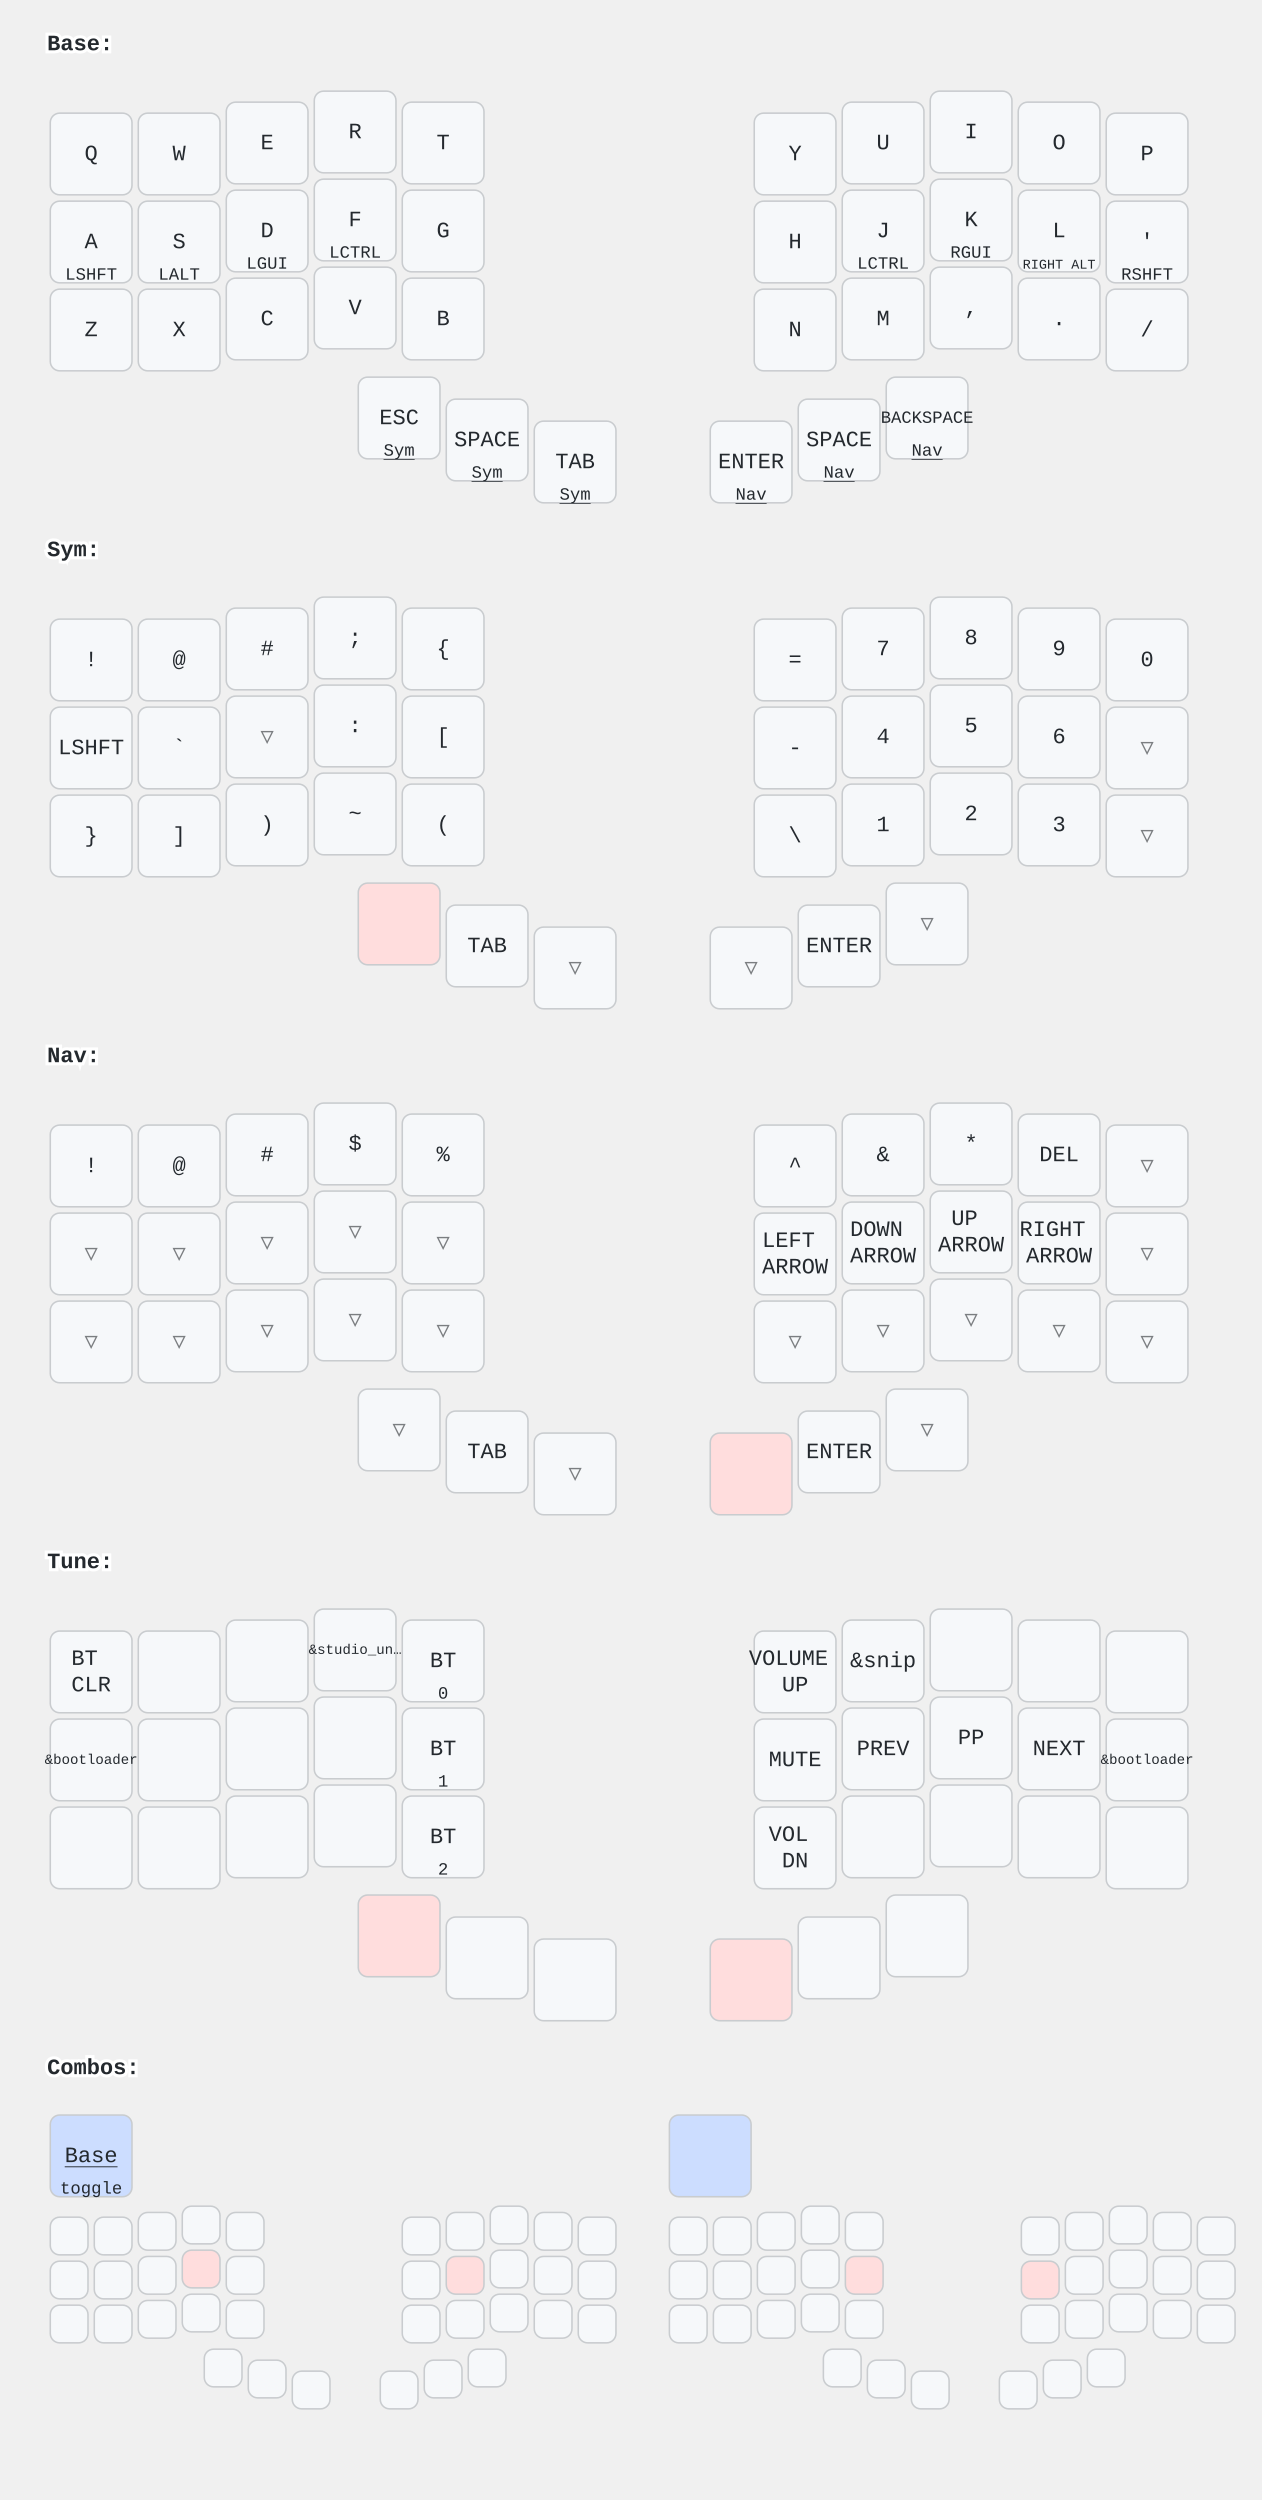
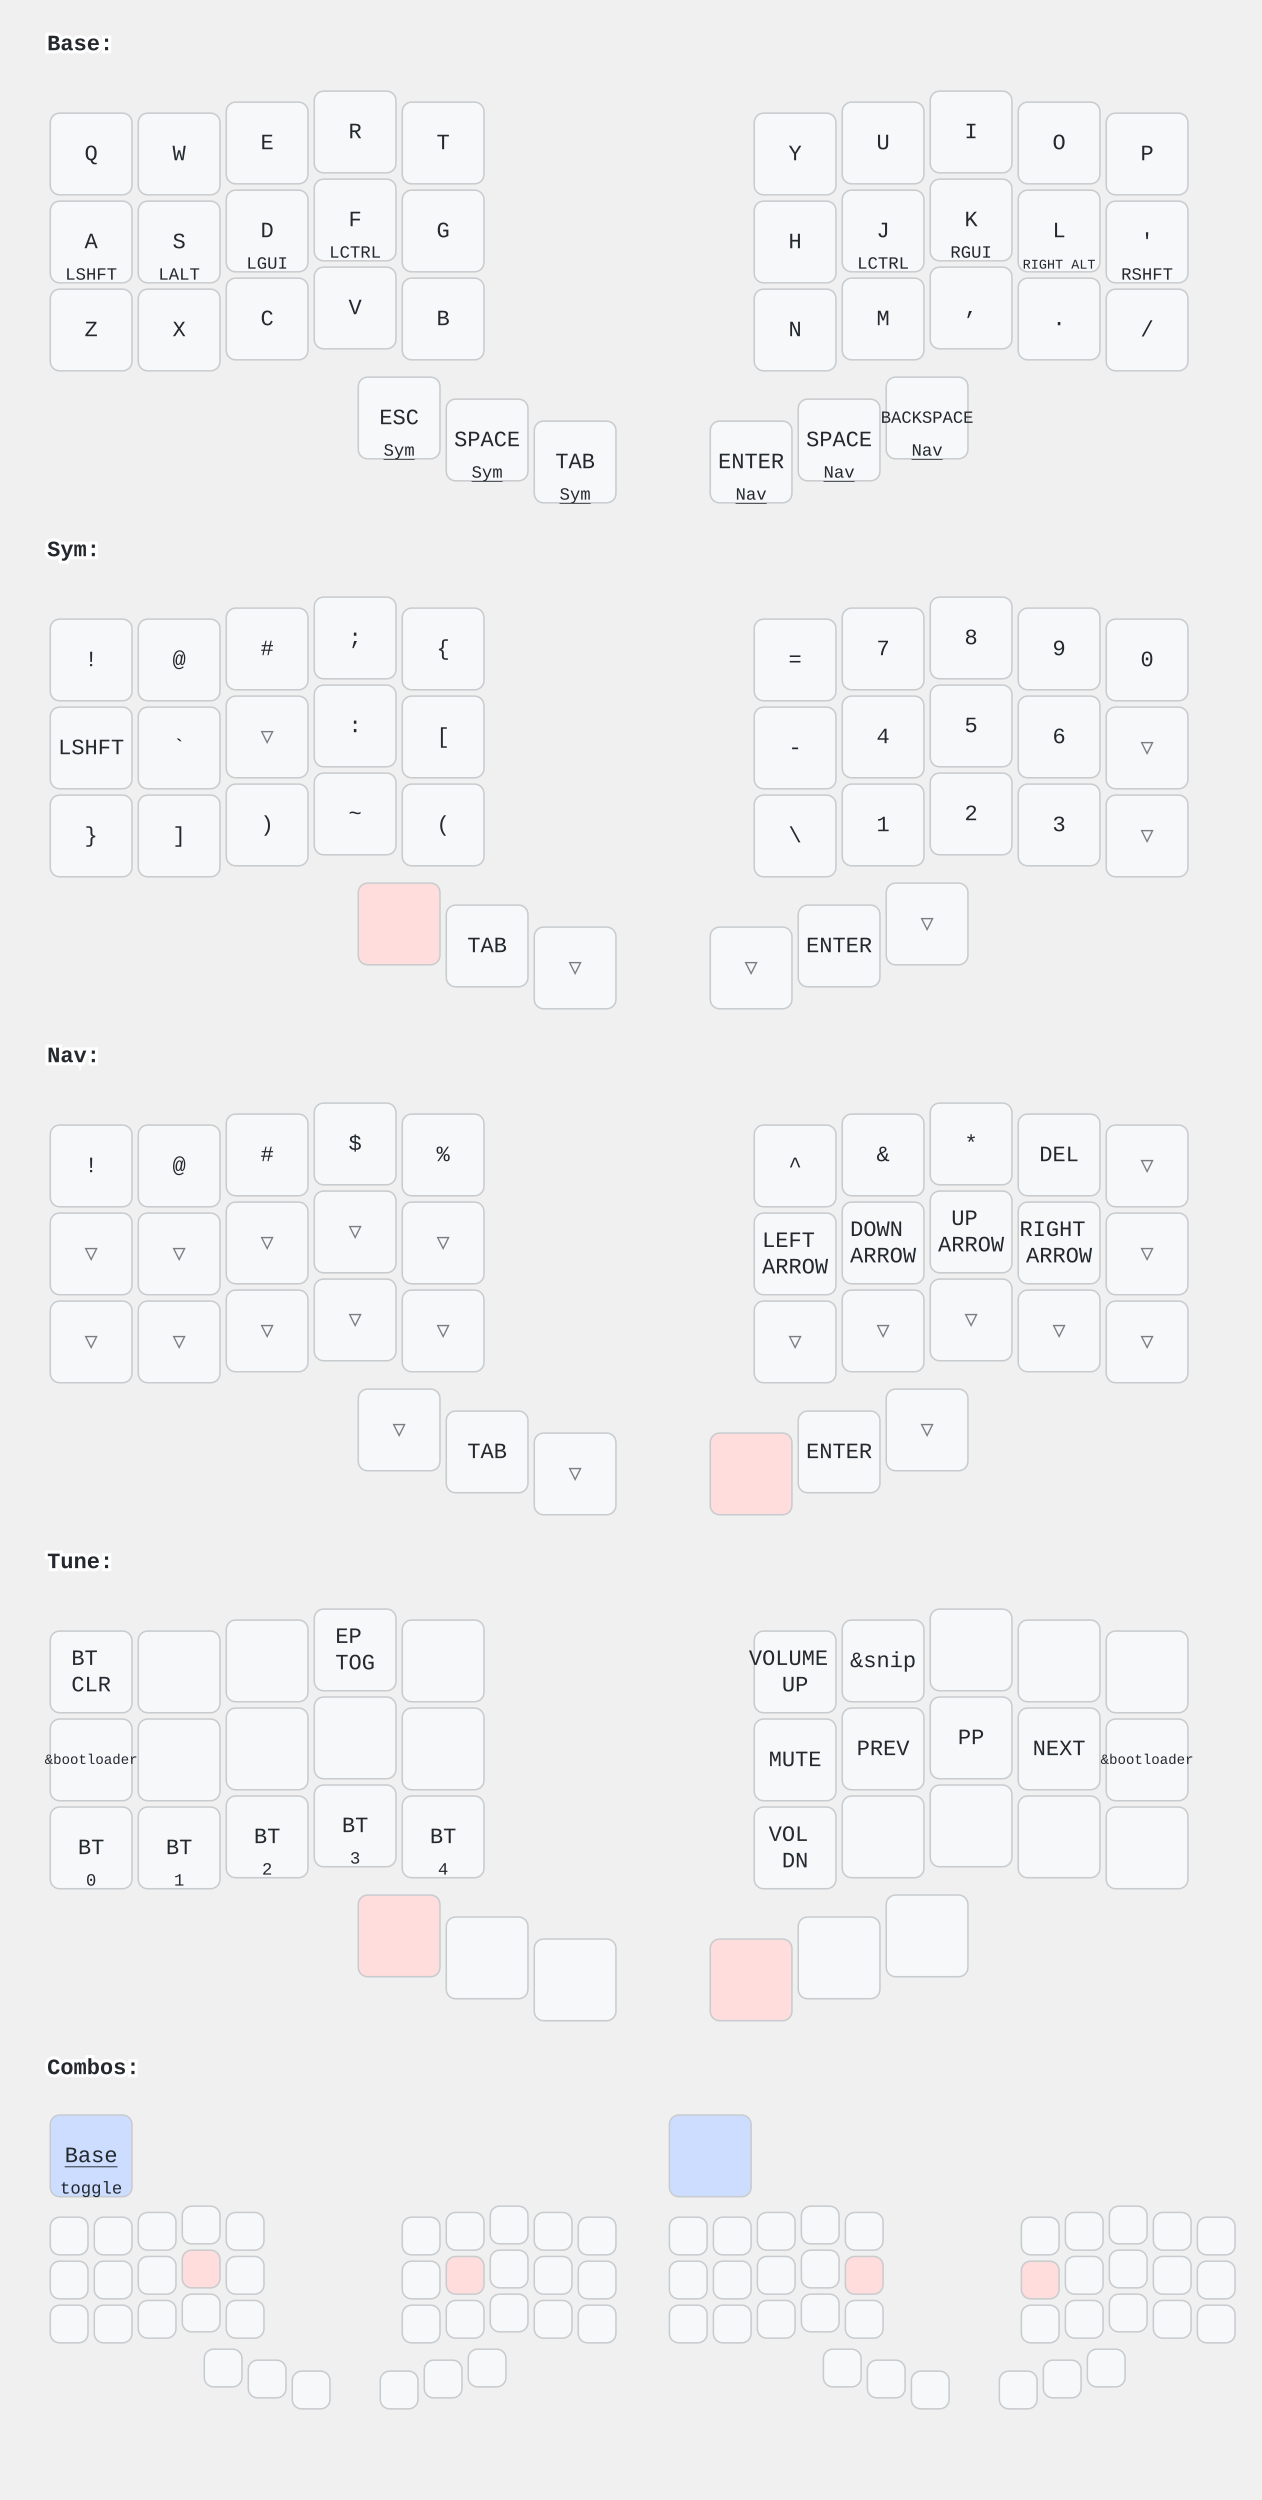
<svg xmlns="http://www.w3.org/2000/svg" width="803" height="1591" viewBox="0 0 803 1591" class="keymap">
  <style>/* inherit to force styles through use tags */
svg path {
    fill: inherit;
}

/* font and background color specifications */
svg.keymap {
    font-family: SFMono-Regular,Consolas,Liberation Mono,Menlo,monospace;
    font-size: 14px;
    font-kerning: normal;
    text-rendering: optimizeLegibility;
    fill: #24292e;
}

/* default key styling */
rect.key {
    fill: #f6f8fa;
}

rect.key, rect.combo {
    stroke: #c9cccf;
    stroke-width: 1;
}

/* default key side styling, only used is draw_key_sides is set */
rect.side {
    filter: brightness(90%);
}

/* color accent for combo boxes */
rect.combo, rect.combo-separate {
    fill: #cdf;
}

/* color accent for held keys */
rect.held, rect.combo.held {
    fill: #fdd;
}

/* color accent for ghost (optional) keys */
rect.ghost, rect.combo.ghost {
    stroke-dasharray: 4, 4;
    stroke-width: 2;
}

text {
    text-anchor: middle;
    dominant-baseline: middle;
}

/* styling for layer labels */
text.label {
    font-weight: bold;
    text-anchor: start;
    stroke: white;
    stroke-width: 4;
    paint-order: stroke;
}

/* styling for optional footer */
text.footer {
    text-anchor: end;
    dominant-baseline: auto;
    stroke: white;
    stroke-width: 4;
    paint-order: stroke;
}

/* styling for combo tap, and key non-tap label text */
text.combo, text.hold, text.shifted, text.left, text.right {
    font-size: 11px;
}

text.hold {
    text-anchor: middle;
    dominant-baseline: auto;
}

text.shifted {
    text-anchor: middle;
    dominant-baseline: hanging;
}

text.left {
    text-anchor: start;
}

text.right {
    text-anchor: end;
}

text.layer-activator {
    text-decoration: underline;
}

/* styling for hold/shifted label text in combo box */
text.combo.hold, text.combo.shifted, text.combo.left, text.combo.right {
    font-size: 8px;
}

/* lighter symbol for transparent keys */
text.trans {
    fill: #7b7e81;
}

/* styling for combo dendrons */
path.combo {
    stroke-width: 1;
    stroke: gray;
    fill: none;
}

/* Start Tabler Icons Cleanup */
/* cannot use height/width with glyphs */
.icon-tabler &gt; path {
    fill: inherit;
    stroke: inherit;
    stroke-width: 2;
}
/* hide tabler's default box */
.icon-tabler &gt; path[stroke="none"][fill="none"] {
    visibility: hidden;
}
/* End Tabler Icons Cleanup */

@media (prefers-color-scheme: dark) {
svg.keymap { fill: #d1d6db; }
rect.key { fill: #3f4750; }
rect.key, rect.combo { stroke: #60666c; }
rect.combo, rect.combo-separate { fill: #1f3d7a; }
rect.held, rect.combo.held { fill: #854747; }
text.label, text.footer { stroke: black; }
text.trans { fill: #7e8184; }
path.combo { stroke: #7f7f7f; }

}</style>
  <g transform="translate(30, 0)" class="layer-Base">
    <text x="0" y="28" class="label" id="Base">Base:</text>
    <g transform="translate(0, 56)">
      <g transform="translate(28, 42)" class="key keypos-0">
        <rect rx="6" ry="6" x="-26" y="-26" width="52" height="52" class="key" />
        <text x="0" y="0" class="key tap">Q</text>
      </g>
      <g transform="translate(84, 42)" class="key keypos-1">
        <rect rx="6" ry="6" x="-26" y="-26" width="52" height="52" class="key" />
        <text x="0" y="0" class="key tap">W</text>
      </g>
      <g transform="translate(140, 35)" class="key keypos-2">
        <rect rx="6" ry="6" x="-26" y="-26" width="52" height="52" class="key" />
        <text x="0" y="0" class="key tap">E</text>
      </g>
      <g transform="translate(196, 28)" class="key keypos-3">
        <rect rx="6" ry="6" x="-26" y="-26" width="52" height="52" class="key" />
        <text x="0" y="0" class="key tap">R</text>
      </g>
      <g transform="translate(252, 35)" class="key keypos-4">
        <rect rx="6" ry="6" x="-26" y="-26" width="52" height="52" class="key" />
        <text x="0" y="0" class="key tap">T</text>
      </g>
      <g transform="translate(476, 42)" class="key keypos-5">
        <rect rx="6" ry="6" x="-26" y="-26" width="52" height="52" class="key" />
        <text x="0" y="0" class="key tap">Y</text>
      </g>
      <g transform="translate(532, 35)" class="key keypos-6">
        <rect rx="6" ry="6" x="-26" y="-26" width="52" height="52" class="key" />
        <text x="0" y="0" class="key tap">U</text>
      </g>
      <g transform="translate(588, 28)" class="key keypos-7">
        <rect rx="6" ry="6" x="-26" y="-26" width="52" height="52" class="key" />
        <text x="0" y="0" class="key tap">I</text>
      </g>
      <g transform="translate(644, 35)" class="key keypos-8">
        <rect rx="6" ry="6" x="-26" y="-26" width="52" height="52" class="key" />
        <text x="0" y="0" class="key tap">O</text>
      </g>
      <g transform="translate(700, 42)" class="key keypos-9">
        <rect rx="6" ry="6" x="-26" y="-26" width="52" height="52" class="key" />
        <text x="0" y="0" class="key tap">P</text>
      </g>
      <g transform="translate(28, 98)" class="key keypos-10">
        <rect rx="6" ry="6" x="-26" y="-26" width="52" height="52" class="key" />
        <text x="0" y="0" class="key tap">A</text>
        <text x="0" y="24" class="key hold">LSHFT</text>
      </g>
      <g transform="translate(84, 98)" class="key keypos-11">
        <rect rx="6" ry="6" x="-26" y="-26" width="52" height="52" class="key" />
        <text x="0" y="0" class="key tap">S</text>
        <text x="0" y="24" class="key hold">LALT</text>
      </g>
      <g transform="translate(140, 91)" class="key keypos-12">
        <rect rx="6" ry="6" x="-26" y="-26" width="52" height="52" class="key" />
        <text x="0" y="0" class="key tap">D</text>
        <text x="0" y="24" class="key hold">LGUI</text>
      </g>
      <g transform="translate(196, 84)" class="key keypos-13">
        <rect rx="6" ry="6" x="-26" y="-26" width="52" height="52" class="key" />
        <text x="0" y="0" class="key tap">F</text>
        <text x="0" y="24" class="key hold">LCTRL</text>
      </g>
      <g transform="translate(252, 91)" class="key keypos-14">
        <rect rx="6" ry="6" x="-26" y="-26" width="52" height="52" class="key" />
        <text x="0" y="0" class="key tap">G</text>
      </g>
      <g transform="translate(476, 98)" class="key keypos-15">
        <rect rx="6" ry="6" x="-26" y="-26" width="52" height="52" class="key" />
        <text x="0" y="0" class="key tap">H</text>
      </g>
      <g transform="translate(532, 91)" class="key keypos-16">
        <rect rx="6" ry="6" x="-26" y="-26" width="52" height="52" class="key" />
        <text x="0" y="0" class="key tap">J</text>
        <text x="0" y="24" class="key hold">LCTRL</text>
      </g>
      <g transform="translate(588, 84)" class="key keypos-17">
        <rect rx="6" ry="6" x="-26" y="-26" width="52" height="52" class="key" />
        <text x="0" y="0" class="key tap">K</text>
        <text x="0" y="24" class="key hold">RGUI</text>
      </g>
      <g transform="translate(644, 91)" class="key keypos-18">
        <rect rx="6" ry="6" x="-26" y="-26" width="52" height="52" class="key" />
        <text x="0" y="0" class="key tap">L</text>
        <text x="0" y="24" class="key hold">
          <tspan style="font-size: 78%">RIGHT ALT</tspan>
        </text>
      </g>
      <g transform="translate(700, 98)" class="key keypos-19">
        <rect rx="6" ry="6" x="-26" y="-26" width="52" height="52" class="key" />
        <text x="0" y="0" class="key tap">'</text>
        <text x="0" y="24" class="key hold">RSHFT</text>
      </g>
      <g transform="translate(28, 154)" class="key keypos-20">
        <rect rx="6" ry="6" x="-26" y="-26" width="52" height="52" class="key" />
        <text x="0" y="0" class="key tap">Z</text>
      </g>
      <g transform="translate(84, 154)" class="key keypos-21">
        <rect rx="6" ry="6" x="-26" y="-26" width="52" height="52" class="key" />
        <text x="0" y="0" class="key tap">X</text>
      </g>
      <g transform="translate(140, 147)" class="key keypos-22">
        <rect rx="6" ry="6" x="-26" y="-26" width="52" height="52" class="key" />
        <text x="0" y="0" class="key tap">C</text>
      </g>
      <g transform="translate(196, 140)" class="key keypos-23">
        <rect rx="6" ry="6" x="-26" y="-26" width="52" height="52" class="key" />
        <text x="0" y="0" class="key tap">V</text>
      </g>
      <g transform="translate(252, 147)" class="key keypos-24">
        <rect rx="6" ry="6" x="-26" y="-26" width="52" height="52" class="key" />
        <text x="0" y="0" class="key tap">B</text>
      </g>
      <g transform="translate(476, 154)" class="key keypos-25">
        <rect rx="6" ry="6" x="-26" y="-26" width="52" height="52" class="key" />
        <text x="0" y="0" class="key tap">N</text>
      </g>
      <g transform="translate(532, 147)" class="key keypos-26">
        <rect rx="6" ry="6" x="-26" y="-26" width="52" height="52" class="key" />
        <text x="0" y="0" class="key tap">M</text>
      </g>
      <g transform="translate(588, 140)" class="key keypos-27">
        <rect rx="6" ry="6" x="-26" y="-26" width="52" height="52" class="key" />
        <text x="0" y="0" class="key tap">,</text>
      </g>
      <g transform="translate(644, 147)" class="key keypos-28">
        <rect rx="6" ry="6" x="-26" y="-26" width="52" height="52" class="key" />
        <text x="0" y="0" class="key tap">.</text>
      </g>
      <g transform="translate(700, 154)" class="key keypos-29">
        <rect rx="6" ry="6" x="-26" y="-26" width="52" height="52" class="key" />
        <text x="0" y="0" class="key tap">/</text>
      </g>
      <g transform="translate(224, 210)" class="key keypos-30">
        <rect rx="6" ry="6" x="-26" y="-26" width="52" height="52" class="key" />
        <text x="0" y="0" class="key tap">ESC</text>
        <a href="#Sym">
          <text x="0" y="24" class="key hold layer-activator">Sym</text>
        </a>
      </g>
      <g transform="translate(280, 224)" class="key keypos-31">
        <rect rx="6" ry="6" x="-26" y="-26" width="52" height="52" class="key" />
        <text x="0" y="0" class="key tap">SPACE</text>
        <a href="#Sym">
          <text x="0" y="24" class="key hold layer-activator">Sym</text>
        </a>
      </g>
      <g transform="translate(336, 238)" class="key keypos-32">
        <rect rx="6" ry="6" x="-26" y="-26" width="52" height="52" class="key" />
        <text x="0" y="0" class="key tap">TAB</text>
        <a href="#Sym">
          <text x="0" y="24" class="key hold layer-activator">Sym</text>
        </a>
      </g>
      <g transform="translate(448, 238)" class="key keypos-33">
        <rect rx="6" ry="6" x="-26" y="-26" width="52" height="52" class="key" />
        <text x="0" y="0" class="key tap">ENTER</text>
        <a href="#Nav">
          <text x="0" y="24" class="key hold layer-activator">Nav</text>
        </a>
      </g>
      <g transform="translate(504, 224)" class="key keypos-34">
        <rect rx="6" ry="6" x="-26" y="-26" width="52" height="52" class="key" />
        <text x="0" y="0" class="key tap">SPACE</text>
        <a href="#Nav">
          <text x="0" y="24" class="key hold layer-activator">Nav</text>
        </a>
      </g>
      <g transform="translate(560, 210)" class="key keypos-35">
        <rect rx="6" ry="6" x="-26" y="-26" width="52" height="52" class="key" />
        <text x="0" y="0" class="key tap">
          <tspan style="font-size: 78%">BACKSPACE</tspan>
        </text>
        <a href="#Nav">
          <text x="0" y="24" class="key hold layer-activator">Nav</text>
        </a>
      </g>
    </g>
  </g>
  <g transform="translate(30, 322)" class="layer-Sym">
    <text x="0" y="28" class="label" id="Sym">Sym:</text>
    <g transform="translate(0, 56)">
      <g transform="translate(28, 42)" class="key keypos-0">
        <rect rx="6" ry="6" x="-26" y="-26" width="52" height="52" class="key" />
        <text x="0" y="0" class="key tap">!</text>
      </g>
      <g transform="translate(84, 42)" class="key keypos-1">
        <rect rx="6" ry="6" x="-26" y="-26" width="52" height="52" class="key" />
        <text x="0" y="0" class="key tap">@</text>
      </g>
      <g transform="translate(140, 35)" class="key keypos-2">
        <rect rx="6" ry="6" x="-26" y="-26" width="52" height="52" class="key" />
        <text x="0" y="0" class="key tap">#</text>
      </g>
      <g transform="translate(196, 28)" class="key keypos-3">
        <rect rx="6" ry="6" x="-26" y="-26" width="52" height="52" class="key" />
        <text x="0" y="0" class="key tap">;</text>
      </g>
      <g transform="translate(252, 35)" class="key keypos-4">
        <rect rx="6" ry="6" x="-26" y="-26" width="52" height="52" class="key" />
        <text x="0" y="0" class="key tap">{</text>
      </g>
      <g transform="translate(476, 42)" class="key keypos-5">
        <rect rx="6" ry="6" x="-26" y="-26" width="52" height="52" class="key" />
        <text x="0" y="0" class="key tap">=</text>
      </g>
      <g transform="translate(532, 35)" class="key keypos-6">
        <rect rx="6" ry="6" x="-26" y="-26" width="52" height="52" class="key" />
        <text x="0" y="0" class="key tap">7</text>
      </g>
      <g transform="translate(588, 28)" class="key keypos-7">
        <rect rx="6" ry="6" x="-26" y="-26" width="52" height="52" class="key" />
        <text x="0" y="0" class="key tap">8</text>
      </g>
      <g transform="translate(644, 35)" class="key keypos-8">
        <rect rx="6" ry="6" x="-26" y="-26" width="52" height="52" class="key" />
        <text x="0" y="0" class="key tap">9</text>
      </g>
      <g transform="translate(700, 42)" class="key keypos-9">
        <rect rx="6" ry="6" x="-26" y="-26" width="52" height="52" class="key" />
        <text x="0" y="0" class="key tap">0</text>
      </g>
      <g transform="translate(28, 98)" class="key keypos-10">
        <rect rx="6" ry="6" x="-26" y="-26" width="52" height="52" class="key" />
        <text x="0" y="0" class="key tap">LSHFT</text>
      </g>
      <g transform="translate(84, 98)" class="key keypos-11">
        <rect rx="6" ry="6" x="-26" y="-26" width="52" height="52" class="key" />
        <text x="0" y="0" class="key tap">`</text>
      </g>
      <g transform="translate(140, 91)" class="key trans keypos-12">
        <rect rx="6" ry="6" x="-26" y="-26" width="52" height="52" class="key trans" />
        <text x="0" y="0" class="key trans tap">▽</text>
      </g>
      <g transform="translate(196, 84)" class="key keypos-13">
        <rect rx="6" ry="6" x="-26" y="-26" width="52" height="52" class="key" />
        <text x="0" y="0" class="key tap">:</text>
      </g>
      <g transform="translate(252, 91)" class="key keypos-14">
        <rect rx="6" ry="6" x="-26" y="-26" width="52" height="52" class="key" />
        <text x="0" y="0" class="key tap">[</text>
      </g>
      <g transform="translate(476, 98)" class="key keypos-15">
        <rect rx="6" ry="6" x="-26" y="-26" width="52" height="52" class="key" />
        <text x="0" y="0" class="key tap">-</text>
      </g>
      <g transform="translate(532, 91)" class="key keypos-16">
        <rect rx="6" ry="6" x="-26" y="-26" width="52" height="52" class="key" />
        <text x="0" y="0" class="key tap">4</text>
      </g>
      <g transform="translate(588, 84)" class="key keypos-17">
        <rect rx="6" ry="6" x="-26" y="-26" width="52" height="52" class="key" />
        <text x="0" y="0" class="key tap">5</text>
      </g>
      <g transform="translate(644, 91)" class="key keypos-18">
        <rect rx="6" ry="6" x="-26" y="-26" width="52" height="52" class="key" />
        <text x="0" y="0" class="key tap">6</text>
      </g>
      <g transform="translate(700, 98)" class="key trans keypos-19">
        <rect rx="6" ry="6" x="-26" y="-26" width="52" height="52" class="key trans" />
        <text x="0" y="0" class="key trans tap">▽</text>
      </g>
      <g transform="translate(28, 154)" class="key keypos-20">
        <rect rx="6" ry="6" x="-26" y="-26" width="52" height="52" class="key" />
        <text x="0" y="0" class="key tap">}</text>
      </g>
      <g transform="translate(84, 154)" class="key keypos-21">
        <rect rx="6" ry="6" x="-26" y="-26" width="52" height="52" class="key" />
        <text x="0" y="0" class="key tap">]</text>
      </g>
      <g transform="translate(140, 147)" class="key keypos-22">
        <rect rx="6" ry="6" x="-26" y="-26" width="52" height="52" class="key" />
        <text x="0" y="0" class="key tap">)</text>
      </g>
      <g transform="translate(196, 140)" class="key keypos-23">
        <rect rx="6" ry="6" x="-26" y="-26" width="52" height="52" class="key" />
        <text x="0" y="0" class="key tap">~</text>
      </g>
      <g transform="translate(252, 147)" class="key keypos-24">
        <rect rx="6" ry="6" x="-26" y="-26" width="52" height="52" class="key" />
        <text x="0" y="0" class="key tap">(</text>
      </g>
      <g transform="translate(476, 154)" class="key keypos-25">
        <rect rx="6" ry="6" x="-26" y="-26" width="52" height="52" class="key" />
        <text x="0" y="0" class="key tap">\</text>
      </g>
      <g transform="translate(532, 147)" class="key keypos-26">
        <rect rx="6" ry="6" x="-26" y="-26" width="52" height="52" class="key" />
        <text x="0" y="0" class="key tap">1</text>
      </g>
      <g transform="translate(588, 140)" class="key keypos-27">
        <rect rx="6" ry="6" x="-26" y="-26" width="52" height="52" class="key" />
        <text x="0" y="0" class="key tap">2</text>
      </g>
      <g transform="translate(644, 147)" class="key keypos-28">
        <rect rx="6" ry="6" x="-26" y="-26" width="52" height="52" class="key" />
        <text x="0" y="0" class="key tap">3</text>
      </g>
      <g transform="translate(700, 154)" class="key trans keypos-29">
        <rect rx="6" ry="6" x="-26" y="-26" width="52" height="52" class="key trans" />
        <text x="0" y="0" class="key trans tap">▽</text>
      </g>
      <g transform="translate(224, 210)" class="key held keypos-30">
        <rect rx="6" ry="6" x="-26" y="-26" width="52" height="52" class="key held" />
      </g>
      <g transform="translate(280, 224)" class="key keypos-31">
        <rect rx="6" ry="6" x="-26" y="-26" width="52" height="52" class="key" />
        <text x="0" y="0" class="key tap">TAB</text>
      </g>
      <g transform="translate(336, 238)" class="key trans keypos-32">
        <rect rx="6" ry="6" x="-26" y="-26" width="52" height="52" class="key trans" />
        <text x="0" y="0" class="key trans tap">▽</text>
      </g>
      <g transform="translate(448, 238)" class="key trans keypos-33">
        <rect rx="6" ry="6" x="-26" y="-26" width="52" height="52" class="key trans" />
        <text x="0" y="0" class="key trans tap">▽</text>
      </g>
      <g transform="translate(504, 224)" class="key keypos-34">
        <rect rx="6" ry="6" x="-26" y="-26" width="52" height="52" class="key" />
        <text x="0" y="0" class="key tap">ENTER</text>
      </g>
      <g transform="translate(560, 210)" class="key trans keypos-35">
        <rect rx="6" ry="6" x="-26" y="-26" width="52" height="52" class="key trans" />
        <text x="0" y="0" class="key trans tap">▽</text>
      </g>
    </g>
  </g>
  <g transform="translate(30, 644)" class="layer-Nav">
    <text x="0" y="28" class="label" id="Nav">Nav:</text>
    <g transform="translate(0, 56)">
      <g transform="translate(28, 42)" class="key keypos-0">
        <rect rx="6" ry="6" x="-26" y="-26" width="52" height="52" class="key" />
        <text x="0" y="0" class="key tap">!</text>
      </g>
      <g transform="translate(84, 42)" class="key keypos-1">
        <rect rx="6" ry="6" x="-26" y="-26" width="52" height="52" class="key" />
        <text x="0" y="0" class="key tap">@</text>
      </g>
      <g transform="translate(140, 35)" class="key keypos-2">
        <rect rx="6" ry="6" x="-26" y="-26" width="52" height="52" class="key" />
        <text x="0" y="0" class="key tap">#</text>
      </g>
      <g transform="translate(196, 28)" class="key keypos-3">
        <rect rx="6" ry="6" x="-26" y="-26" width="52" height="52" class="key" />
        <text x="0" y="0" class="key tap">$</text>
      </g>
      <g transform="translate(252, 35)" class="key keypos-4">
        <rect rx="6" ry="6" x="-26" y="-26" width="52" height="52" class="key" />
        <text x="0" y="0" class="key tap">%</text>
      </g>
      <g transform="translate(476, 42)" class="key keypos-5">
        <rect rx="6" ry="6" x="-26" y="-26" width="52" height="52" class="key" />
        <text x="0" y="0" class="key tap">^</text>
      </g>
      <g transform="translate(532, 35)" class="key keypos-6">
        <rect rx="6" ry="6" x="-26" y="-26" width="52" height="52" class="key" />
        <text x="0" y="0" class="key tap">&amp;</text>
      </g>
      <g transform="translate(588, 28)" class="key keypos-7">
        <rect rx="6" ry="6" x="-26" y="-26" width="52" height="52" class="key" />
        <text x="0" y="0" class="key tap">*</text>
      </g>
      <g transform="translate(644, 35)" class="key keypos-8">
        <rect rx="6" ry="6" x="-26" y="-26" width="52" height="52" class="key" />
        <text x="0" y="0" class="key tap">DEL</text>
      </g>
      <g transform="translate(700, 42)" class="key trans keypos-9">
        <rect rx="6" ry="6" x="-26" y="-26" width="52" height="52" class="key trans" />
        <text x="0" y="0" class="key trans tap">▽</text>
      </g>
      <g transform="translate(28, 98)" class="key trans keypos-10">
        <rect rx="6" ry="6" x="-26" y="-26" width="52" height="52" class="key trans" />
        <text x="0" y="0" class="key trans tap">▽</text>
      </g>
      <g transform="translate(84, 98)" class="key trans keypos-11">
        <rect rx="6" ry="6" x="-26" y="-26" width="52" height="52" class="key trans" />
        <text x="0" y="0" class="key trans tap">▽</text>
      </g>
      <g transform="translate(140, 91)" class="key trans keypos-12">
        <rect rx="6" ry="6" x="-26" y="-26" width="52" height="52" class="key trans" />
        <text x="0" y="0" class="key trans tap">▽</text>
      </g>
      <g transform="translate(196, 84)" class="key trans keypos-13">
        <rect rx="6" ry="6" x="-26" y="-26" width="52" height="52" class="key trans" />
        <text x="0" y="0" class="key trans tap">▽</text>
      </g>
      <g transform="translate(252, 91)" class="key trans keypos-14">
        <rect rx="6" ry="6" x="-26" y="-26" width="52" height="52" class="key trans" />
        <text x="0" y="0" class="key trans tap">▽</text>
      </g>
      <g transform="translate(476, 98)" class="key keypos-15">
        <rect rx="6" ry="6" x="-26" y="-26" width="52" height="52" class="key" />
        <text x="0" y="0" class="key tap">
          <tspan x="0" dy="-0.6em">LEFT</tspan>
          <tspan x="0" dy="1.2em">ARROW</tspan>
        </text>
      </g>
      <g transform="translate(532, 91)" class="key keypos-16">
        <rect rx="6" ry="6" x="-26" y="-26" width="52" height="52" class="key" />
        <text x="0" y="0" class="key tap">
          <tspan x="0" dy="-0.6em">DOWN</tspan>
          <tspan x="0" dy="1.2em">ARROW</tspan>
        </text>
      </g>
      <g transform="translate(588, 84)" class="key keypos-17">
        <rect rx="6" ry="6" x="-26" y="-26" width="52" height="52" class="key" />
        <text x="0" y="0" class="key tap">
          <tspan x="0" dy="-0.6em">UP</tspan>
          <tspan x="0" dy="1.2em">ARROW</tspan>
        </text>
      </g>
      <g transform="translate(644, 91)" class="key keypos-18">
        <rect rx="6" ry="6" x="-26" y="-26" width="52" height="52" class="key" />
        <text x="0" y="0" class="key tap">
          <tspan x="0" dy="-0.6em">RIGHT</tspan>
          <tspan x="0" dy="1.2em">ARROW</tspan>
        </text>
      </g>
      <g transform="translate(700, 98)" class="key trans keypos-19">
        <rect rx="6" ry="6" x="-26" y="-26" width="52" height="52" class="key trans" />
        <text x="0" y="0" class="key trans tap">▽</text>
      </g>
      <g transform="translate(28, 154)" class="key trans keypos-20">
        <rect rx="6" ry="6" x="-26" y="-26" width="52" height="52" class="key trans" />
        <text x="0" y="0" class="key trans tap">▽</text>
      </g>
      <g transform="translate(84, 154)" class="key trans keypos-21">
        <rect rx="6" ry="6" x="-26" y="-26" width="52" height="52" class="key trans" />
        <text x="0" y="0" class="key trans tap">▽</text>
      </g>
      <g transform="translate(140, 147)" class="key trans keypos-22">
        <rect rx="6" ry="6" x="-26" y="-26" width="52" height="52" class="key trans" />
        <text x="0" y="0" class="key trans tap">▽</text>
      </g>
      <g transform="translate(196, 140)" class="key trans keypos-23">
        <rect rx="6" ry="6" x="-26" y="-26" width="52" height="52" class="key trans" />
        <text x="0" y="0" class="key trans tap">▽</text>
      </g>
      <g transform="translate(252, 147)" class="key trans keypos-24">
        <rect rx="6" ry="6" x="-26" y="-26" width="52" height="52" class="key trans" />
        <text x="0" y="0" class="key trans tap">▽</text>
      </g>
      <g transform="translate(476, 154)" class="key trans keypos-25">
        <rect rx="6" ry="6" x="-26" y="-26" width="52" height="52" class="key trans" />
        <text x="0" y="0" class="key trans tap">▽</text>
      </g>
      <g transform="translate(532, 147)" class="key trans keypos-26">
        <rect rx="6" ry="6" x="-26" y="-26" width="52" height="52" class="key trans" />
        <text x="0" y="0" class="key trans tap">▽</text>
      </g>
      <g transform="translate(588, 140)" class="key trans keypos-27">
        <rect rx="6" ry="6" x="-26" y="-26" width="52" height="52" class="key trans" />
        <text x="0" y="0" class="key trans tap">▽</text>
      </g>
      <g transform="translate(644, 147)" class="key trans keypos-28">
        <rect rx="6" ry="6" x="-26" y="-26" width="52" height="52" class="key trans" />
        <text x="0" y="0" class="key trans tap">▽</text>
      </g>
      <g transform="translate(700, 154)" class="key trans keypos-29">
        <rect rx="6" ry="6" x="-26" y="-26" width="52" height="52" class="key trans" />
        <text x="0" y="0" class="key trans tap">▽</text>
      </g>
      <g transform="translate(224, 210)" class="key trans keypos-30">
        <rect rx="6" ry="6" x="-26" y="-26" width="52" height="52" class="key trans" />
        <text x="0" y="0" class="key trans tap">▽</text>
      </g>
      <g transform="translate(280, 224)" class="key keypos-31">
        <rect rx="6" ry="6" x="-26" y="-26" width="52" height="52" class="key" />
        <text x="0" y="0" class="key tap">TAB</text>
      </g>
      <g transform="translate(336, 238)" class="key trans keypos-32">
        <rect rx="6" ry="6" x="-26" y="-26" width="52" height="52" class="key trans" />
        <text x="0" y="0" class="key trans tap">▽</text>
      </g>
      <g transform="translate(448, 238)" class="key held keypos-33">
        <rect rx="6" ry="6" x="-26" y="-26" width="52" height="52" class="key held" />
      </g>
      <g transform="translate(504, 224)" class="key keypos-34">
        <rect rx="6" ry="6" x="-26" y="-26" width="52" height="52" class="key" />
        <text x="0" y="0" class="key tap">ENTER</text>
      </g>
      <g transform="translate(560, 210)" class="key trans keypos-35">
        <rect rx="6" ry="6" x="-26" y="-26" width="52" height="52" class="key trans" />
        <text x="0" y="0" class="key trans tap">▽</text>
      </g>
    </g>
  </g>
  <g transform="translate(30, 966)" class="layer-Tune">
    <text x="0" y="28" class="label" id="Tune">Tune:</text>
    <g transform="translate(0, 56)">
      <g transform="translate(28, 42)" class="key keypos-0">
        <rect rx="6" ry="6" x="-26" y="-26" width="52" height="52" class="key" />
        <text x="0" y="0" class="key tap">
          <tspan x="0" dy="-0.6em">BT</tspan>
          <tspan x="0" dy="1.2em">CLR</tspan>
        </text>
      </g>
      <g transform="translate(84, 42)" class="key keypos-1">
        <rect rx="6" ry="6" x="-26" y="-26" width="52" height="52" class="key" />
      </g>
      <g transform="translate(140, 35)" class="key keypos-2">
        <rect rx="6" ry="6" x="-26" y="-26" width="52" height="52" class="key" />
      </g>
      <g transform="translate(196, 28)" class="key keypos-3">
        <rect rx="6" ry="6" x="-26" y="-26" width="52" height="52" class="key" />
        <text x="0" y="0" class="key tap">
-           <tspan style="font-size: 64%">&amp;studio_un…</tspan>
+           <tspan x="0" dy="-0.6em">EP</tspan>
+           <tspan x="0" dy="1.2em">TOG</tspan>
        </text>
      </g>
      <g transform="translate(252, 35)" class="key keypos-4">
        <rect rx="6" ry="6" x="-26" y="-26" width="52" height="52" class="key" />
-         <text x="0" y="0" class="key tap">BT</text>
-         <text x="0" y="24" class="key hold">0</text>
      </g>
      <g transform="translate(476, 42)" class="key keypos-5">
        <rect rx="6" ry="6" x="-26" y="-26" width="52" height="52" class="key" />
        <text x="0" y="0" class="key tap">
          <tspan x="0" dy="-0.6em">VOLUME</tspan>
          <tspan x="0" dy="1.2em">UP</tspan>
        </text>
      </g>
      <g transform="translate(532, 35)" class="key keypos-6">
        <rect rx="6" ry="6" x="-26" y="-26" width="52" height="52" class="key" />
        <text x="0" y="0" class="key tap">&amp;snip</text>
      </g>
      <g transform="translate(588, 28)" class="key keypos-7">
        <rect rx="6" ry="6" x="-26" y="-26" width="52" height="52" class="key" />
      </g>
      <g transform="translate(644, 35)" class="key keypos-8">
        <rect rx="6" ry="6" x="-26" y="-26" width="52" height="52" class="key" />
      </g>
      <g transform="translate(700, 42)" class="key keypos-9">
        <rect rx="6" ry="6" x="-26" y="-26" width="52" height="52" class="key" />
      </g>
      <g transform="translate(28, 98)" class="key keypos-10">
        <rect rx="6" ry="6" x="-26" y="-26" width="52" height="52" class="key" />
        <text x="0" y="0" class="key tap">
          <tspan style="font-size: 64%">&amp;bootloader</tspan>
        </text>
      </g>
      <g transform="translate(84, 98)" class="key keypos-11">
        <rect rx="6" ry="6" x="-26" y="-26" width="52" height="52" class="key" />
      </g>
      <g transform="translate(140, 91)" class="key keypos-12">
        <rect rx="6" ry="6" x="-26" y="-26" width="52" height="52" class="key" />
      </g>
      <g transform="translate(196, 84)" class="key keypos-13">
        <rect rx="6" ry="6" x="-26" y="-26" width="52" height="52" class="key" />
      </g>
      <g transform="translate(252, 91)" class="key keypos-14">
        <rect rx="6" ry="6" x="-26" y="-26" width="52" height="52" class="key" />
+       </g>
+       <g transform="translate(476, 98)" class="key keypos-15">
+         <rect rx="6" ry="6" x="-26" y="-26" width="52" height="52" class="key" />
+         <text x="0" y="0" class="key tap">MUTE</text>
+       </g>
+       <g transform="translate(532, 91)" class="key keypos-16">
+         <rect rx="6" ry="6" x="-26" y="-26" width="52" height="52" class="key" />
+         <text x="0" y="0" class="key tap">PREV</text>
+       </g>
+       <g transform="translate(588, 84)" class="key keypos-17">
+         <rect rx="6" ry="6" x="-26" y="-26" width="52" height="52" class="key" />
+         <text x="0" y="0" class="key tap">PP</text>
+       </g>
+       <g transform="translate(644, 91)" class="key keypos-18">
+         <rect rx="6" ry="6" x="-26" y="-26" width="52" height="52" class="key" />
+         <text x="0" y="0" class="key tap">NEXT</text>
+       </g>
+       <g transform="translate(700, 98)" class="key keypos-19">
+         <rect rx="6" ry="6" x="-26" y="-26" width="52" height="52" class="key" />
+         <text x="0" y="0" class="key tap">
+           <tspan style="font-size: 64%">&amp;bootloader</tspan>
+         </text>
+       </g>
+       <g transform="translate(28, 154)" class="key keypos-20">
+         <rect rx="6" ry="6" x="-26" y="-26" width="52" height="52" class="key" />
+         <text x="0" y="0" class="key tap">BT</text>
+         <text x="0" y="24" class="key hold">0</text>
+       </g>
+       <g transform="translate(84, 154)" class="key keypos-21">
+         <rect rx="6" ry="6" x="-26" y="-26" width="52" height="52" class="key" />
        <text x="0" y="0" class="key tap">BT</text>
        <text x="0" y="24" class="key hold">1</text>
      </g>
-       <g transform="translate(476, 98)" class="key keypos-15">
-         <rect rx="6" ry="6" x="-26" y="-26" width="52" height="52" class="key" />
-         <text x="0" y="0" class="key tap">MUTE</text>
-       </g>
-       <g transform="translate(532, 91)" class="key keypos-16">
-         <rect rx="6" ry="6" x="-26" y="-26" width="52" height="52" class="key" />
-         <text x="0" y="0" class="key tap">PREV</text>
-       </g>
-       <g transform="translate(588, 84)" class="key keypos-17">
-         <rect rx="6" ry="6" x="-26" y="-26" width="52" height="52" class="key" />
-         <text x="0" y="0" class="key tap">PP</text>
-       </g>
-       <g transform="translate(644, 91)" class="key keypos-18">
-         <rect rx="6" ry="6" x="-26" y="-26" width="52" height="52" class="key" />
-         <text x="0" y="0" class="key tap">NEXT</text>
-       </g>
-       <g transform="translate(700, 98)" class="key keypos-19">
-         <rect rx="6" ry="6" x="-26" y="-26" width="52" height="52" class="key" />
-         <text x="0" y="0" class="key tap">
-           <tspan style="font-size: 64%">&amp;bootloader</tspan>
-         </text>
-       </g>
-       <g transform="translate(28, 154)" class="key keypos-20">
-         <rect rx="6" ry="6" x="-26" y="-26" width="52" height="52" class="key" />
-       </g>
-       <g transform="translate(84, 154)" class="key keypos-21">
-         <rect rx="6" ry="6" x="-26" y="-26" width="52" height="52" class="key" />
-       </g>
      <g transform="translate(140, 147)" class="key keypos-22">
-         <rect rx="6" ry="6" x="-26" y="-26" width="52" height="52" class="key" />
-       </g>
-       <g transform="translate(196, 140)" class="key keypos-23">
-         <rect rx="6" ry="6" x="-26" y="-26" width="52" height="52" class="key" />
-       </g>
-       <g transform="translate(252, 147)" class="key keypos-24">
        <rect rx="6" ry="6" x="-26" y="-26" width="52" height="52" class="key" />
        <text x="0" y="0" class="key tap">BT</text>
        <text x="0" y="24" class="key hold">2</text>
+       </g>
+       <g transform="translate(196, 140)" class="key keypos-23">
+         <rect rx="6" ry="6" x="-26" y="-26" width="52" height="52" class="key" />
+         <text x="0" y="0" class="key tap">BT</text>
+         <text x="0" y="24" class="key hold">3</text>
+       </g>
+       <g transform="translate(252, 147)" class="key keypos-24">
+         <rect rx="6" ry="6" x="-26" y="-26" width="52" height="52" class="key" />
+         <text x="0" y="0" class="key tap">BT</text>
+         <text x="0" y="24" class="key hold">4</text>
      </g>
      <g transform="translate(476, 154)" class="key keypos-25">
        <rect rx="6" ry="6" x="-26" y="-26" width="52" height="52" class="key" />
        <text x="0" y="0" class="key tap">
          <tspan x="0" dy="-0.6em">VOL</tspan>
          <tspan x="0" dy="1.2em">DN</tspan>
        </text>
      </g>
      <g transform="translate(532, 147)" class="key keypos-26">
        <rect rx="6" ry="6" x="-26" y="-26" width="52" height="52" class="key" />
      </g>
      <g transform="translate(588, 140)" class="key keypos-27">
        <rect rx="6" ry="6" x="-26" y="-26" width="52" height="52" class="key" />
      </g>
      <g transform="translate(644, 147)" class="key keypos-28">
        <rect rx="6" ry="6" x="-26" y="-26" width="52" height="52" class="key" />
      </g>
      <g transform="translate(700, 154)" class="key keypos-29">
        <rect rx="6" ry="6" x="-26" y="-26" width="52" height="52" class="key" />
      </g>
      <g transform="translate(224, 210)" class="key held keypos-30">
        <rect rx="6" ry="6" x="-26" y="-26" width="52" height="52" class="key held" />
      </g>
      <g transform="translate(280, 224)" class="key keypos-31">
        <rect rx="6" ry="6" x="-26" y="-26" width="52" height="52" class="key" />
      </g>
      <g transform="translate(336, 238)" class="key keypos-32">
        <rect rx="6" ry="6" x="-26" y="-26" width="52" height="52" class="key" />
      </g>
      <g transform="translate(448, 238)" class="key held keypos-33">
        <rect rx="6" ry="6" x="-26" y="-26" width="52" height="52" class="key held" />
      </g>
      <g transform="translate(504, 224)" class="key keypos-34">
        <rect rx="6" ry="6" x="-26" y="-26" width="52" height="52" class="key" />
      </g>
      <g transform="translate(560, 210)" class="key keypos-35">
        <rect rx="6" ry="6" x="-26" y="-26" width="52" height="52" class="key" />
      </g>
    </g>
  </g>
  <text x="30" y="1316" class="label" id="Combos">Combos:</text>
  <g transform="translate(30, 1288)" class="layer-combopos-0">
    <g transform="translate(0, 56)">
      <g transform="translate(28, 28)" class="key  combo-separate keypos-0">
        <rect rx="6" ry="6" x="-26" y="-26" width="52" height="52" class="key  combo-separate" />
        <a href="#Base">
          <text x="0" y="0" class="key  combo-separate tap layer-activator">Base</text>
        </a>
        <text x="0" y="24" class="key  combo-separate hold">toggle</text>
      </g>
      <g transform="translate(14, 79)" class="key keypos-1">
        <rect rx="6" ry="6" x="-12" y="-12" width="24" height="24" class="key" />
      </g>
      <g transform="translate(42, 79)" class="key keypos-2">
        <rect rx="6" ry="6" x="-12" y="-12" width="24" height="24" class="key" />
      </g>
      <g transform="translate(70, 76)" class="key keypos-3">
        <rect rx="6" ry="6" x="-12" y="-12" width="24" height="24" class="key" />
      </g>
      <g transform="translate(98, 72)" class="key keypos-4">
        <rect rx="6" ry="6" x="-12" y="-12" width="24" height="24" class="key" />
      </g>
      <g transform="translate(126, 76)" class="key keypos-5">
        <rect rx="6" ry="6" x="-12" y="-12" width="24" height="24" class="key" />
      </g>
      <g transform="translate(238, 79)" class="key keypos-6">
        <rect rx="6" ry="6" x="-12" y="-12" width="24" height="24" class="key" />
      </g>
      <g transform="translate(266, 76)" class="key keypos-7">
        <rect rx="6" ry="6" x="-12" y="-12" width="24" height="24" class="key" />
      </g>
      <g transform="translate(294, 72)" class="key keypos-8">
        <rect rx="6" ry="6" x="-12" y="-12" width="24" height="24" class="key" />
      </g>
      <g transform="translate(322, 76)" class="key keypos-9">
        <rect rx="6" ry="6" x="-12" y="-12" width="24" height="24" class="key" />
      </g>
      <g transform="translate(350, 79)" class="key keypos-10">
        <rect rx="6" ry="6" x="-12" y="-12" width="24" height="24" class="key" />
      </g>
      <g transform="translate(14, 107)" class="key keypos-11">
        <rect rx="6" ry="6" x="-12" y="-12" width="24" height="24" class="key" />
      </g>
      <g transform="translate(42, 107)" class="key keypos-12">
        <rect rx="6" ry="6" x="-12" y="-12" width="24" height="24" class="key" />
      </g>
      <g transform="translate(70, 104)" class="key keypos-13">
        <rect rx="6" ry="6" x="-12" y="-12" width="24" height="24" class="key" />
      </g>
      <g transform="translate(98, 100)" class="key held keypos-14">
        <rect rx="6" ry="6" x="-12" y="-12" width="24" height="24" class="key held" />
      </g>
      <g transform="translate(126, 104)" class="key keypos-15">
        <rect rx="6" ry="6" x="-12" y="-12" width="24" height="24" class="key" />
      </g>
      <g transform="translate(238, 107)" class="key keypos-16">
        <rect rx="6" ry="6" x="-12" y="-12" width="24" height="24" class="key" />
      </g>
      <g transform="translate(266, 104)" class="key held keypos-17">
        <rect rx="6" ry="6" x="-12" y="-12" width="24" height="24" class="key held" />
      </g>
      <g transform="translate(294, 100)" class="key keypos-18">
        <rect rx="6" ry="6" x="-12" y="-12" width="24" height="24" class="key" />
      </g>
      <g transform="translate(322, 104)" class="key keypos-19">
        <rect rx="6" ry="6" x="-12" y="-12" width="24" height="24" class="key" />
      </g>
      <g transform="translate(350, 107)" class="key keypos-20">
        <rect rx="6" ry="6" x="-12" y="-12" width="24" height="24" class="key" />
      </g>
      <g transform="translate(14, 135)" class="key keypos-21">
        <rect rx="6" ry="6" x="-12" y="-12" width="24" height="24" class="key" />
      </g>
      <g transform="translate(42, 135)" class="key keypos-22">
        <rect rx="6" ry="6" x="-12" y="-12" width="24" height="24" class="key" />
      </g>
      <g transform="translate(70, 132)" class="key keypos-23">
        <rect rx="6" ry="6" x="-12" y="-12" width="24" height="24" class="key" />
      </g>
      <g transform="translate(98, 128)" class="key keypos-24">
        <rect rx="6" ry="6" x="-12" y="-12" width="24" height="24" class="key" />
      </g>
      <g transform="translate(126, 132)" class="key keypos-25">
        <rect rx="6" ry="6" x="-12" y="-12" width="24" height="24" class="key" />
      </g>
      <g transform="translate(238, 135)" class="key keypos-26">
        <rect rx="6" ry="6" x="-12" y="-12" width="24" height="24" class="key" />
      </g>
      <g transform="translate(266, 132)" class="key keypos-27">
        <rect rx="6" ry="6" x="-12" y="-12" width="24" height="24" class="key" />
      </g>
      <g transform="translate(294, 128)" class="key keypos-28">
        <rect rx="6" ry="6" x="-12" y="-12" width="24" height="24" class="key" />
      </g>
      <g transform="translate(322, 132)" class="key keypos-29">
        <rect rx="6" ry="6" x="-12" y="-12" width="24" height="24" class="key" />
      </g>
      <g transform="translate(350, 135)" class="key keypos-30">
        <rect rx="6" ry="6" x="-12" y="-12" width="24" height="24" class="key" />
      </g>
      <g transform="translate(112, 163)" class="key keypos-31">
        <rect rx="6" ry="6" x="-12" y="-12" width="24" height="24" class="key" />
      </g>
      <g transform="translate(140, 170)" class="key keypos-32">
        <rect rx="6" ry="6" x="-12" y="-12" width="24" height="24" class="key" />
      </g>
      <g transform="translate(168, 177)" class="key keypos-33">
        <rect rx="6" ry="6" x="-12" y="-12" width="24" height="24" class="key" />
      </g>
      <g transform="translate(224, 177)" class="key keypos-34">
        <rect rx="6" ry="6" x="-12" y="-12" width="24" height="24" class="key" />
      </g>
      <g transform="translate(252, 170)" class="key keypos-35">
        <rect rx="6" ry="6" x="-12" y="-12" width="24" height="24" class="key" />
      </g>
      <g transform="translate(280, 163)" class="key keypos-36">
        <rect rx="6" ry="6" x="-12" y="-12" width="24" height="24" class="key" />
      </g>
    </g>
  </g>
  <g transform="translate(424, 1288)" class="layer-combopos-1">
    <g transform="translate(0, 56)">
      <g transform="translate(28, 28)" class="key  combo-separate keypos-0">
        <rect rx="6" ry="6" x="-26" y="-26" width="52" height="52" class="key  combo-separate" />
      </g>
      <g transform="translate(14, 79)" class="key keypos-1">
        <rect rx="6" ry="6" x="-12" y="-12" width="24" height="24" class="key" />
      </g>
      <g transform="translate(42, 79)" class="key keypos-2">
        <rect rx="6" ry="6" x="-12" y="-12" width="24" height="24" class="key" />
      </g>
      <g transform="translate(70, 76)" class="key keypos-3">
        <rect rx="6" ry="6" x="-12" y="-12" width="24" height="24" class="key" />
      </g>
      <g transform="translate(98, 72)" class="key keypos-4">
        <rect rx="6" ry="6" x="-12" y="-12" width="24" height="24" class="key" />
      </g>
      <g transform="translate(126, 76)" class="key keypos-5">
        <rect rx="6" ry="6" x="-12" y="-12" width="24" height="24" class="key" />
      </g>
      <g transform="translate(238, 79)" class="key keypos-6">
        <rect rx="6" ry="6" x="-12" y="-12" width="24" height="24" class="key" />
      </g>
      <g transform="translate(266, 76)" class="key keypos-7">
        <rect rx="6" ry="6" x="-12" y="-12" width="24" height="24" class="key" />
      </g>
      <g transform="translate(294, 72)" class="key keypos-8">
        <rect rx="6" ry="6" x="-12" y="-12" width="24" height="24" class="key" />
      </g>
      <g transform="translate(322, 76)" class="key keypos-9">
        <rect rx="6" ry="6" x="-12" y="-12" width="24" height="24" class="key" />
      </g>
      <g transform="translate(350, 79)" class="key keypos-10">
        <rect rx="6" ry="6" x="-12" y="-12" width="24" height="24" class="key" />
      </g>
      <g transform="translate(14, 107)" class="key keypos-11">
        <rect rx="6" ry="6" x="-12" y="-12" width="24" height="24" class="key" />
      </g>
      <g transform="translate(42, 107)" class="key keypos-12">
        <rect rx="6" ry="6" x="-12" y="-12" width="24" height="24" class="key" />
      </g>
      <g transform="translate(70, 104)" class="key keypos-13">
        <rect rx="6" ry="6" x="-12" y="-12" width="24" height="24" class="key" />
      </g>
      <g transform="translate(98, 100)" class="key keypos-14">
        <rect rx="6" ry="6" x="-12" y="-12" width="24" height="24" class="key" />
      </g>
      <g transform="translate(126, 104)" class="key held keypos-15">
        <rect rx="6" ry="6" x="-12" y="-12" width="24" height="24" class="key held" />
      </g>
      <g transform="translate(238, 107)" class="key held keypos-16">
        <rect rx="6" ry="6" x="-12" y="-12" width="24" height="24" class="key held" />
      </g>
      <g transform="translate(266, 104)" class="key keypos-17">
        <rect rx="6" ry="6" x="-12" y="-12" width="24" height="24" class="key" />
      </g>
      <g transform="translate(294, 100)" class="key keypos-18">
        <rect rx="6" ry="6" x="-12" y="-12" width="24" height="24" class="key" />
      </g>
      <g transform="translate(322, 104)" class="key keypos-19">
        <rect rx="6" ry="6" x="-12" y="-12" width="24" height="24" class="key" />
      </g>
      <g transform="translate(350, 107)" class="key keypos-20">
        <rect rx="6" ry="6" x="-12" y="-12" width="24" height="24" class="key" />
      </g>
      <g transform="translate(14, 135)" class="key keypos-21">
        <rect rx="6" ry="6" x="-12" y="-12" width="24" height="24" class="key" />
      </g>
      <g transform="translate(42, 135)" class="key keypos-22">
        <rect rx="6" ry="6" x="-12" y="-12" width="24" height="24" class="key" />
      </g>
      <g transform="translate(70, 132)" class="key keypos-23">
        <rect rx="6" ry="6" x="-12" y="-12" width="24" height="24" class="key" />
      </g>
      <g transform="translate(98, 128)" class="key keypos-24">
        <rect rx="6" ry="6" x="-12" y="-12" width="24" height="24" class="key" />
      </g>
      <g transform="translate(126, 132)" class="key keypos-25">
        <rect rx="6" ry="6" x="-12" y="-12" width="24" height="24" class="key" />
      </g>
      <g transform="translate(238, 135)" class="key keypos-26">
        <rect rx="6" ry="6" x="-12" y="-12" width="24" height="24" class="key" />
      </g>
      <g transform="translate(266, 132)" class="key keypos-27">
        <rect rx="6" ry="6" x="-12" y="-12" width="24" height="24" class="key" />
      </g>
      <g transform="translate(294, 128)" class="key keypos-28">
        <rect rx="6" ry="6" x="-12" y="-12" width="24" height="24" class="key" />
      </g>
      <g transform="translate(322, 132)" class="key keypos-29">
        <rect rx="6" ry="6" x="-12" y="-12" width="24" height="24" class="key" />
      </g>
      <g transform="translate(350, 135)" class="key keypos-30">
        <rect rx="6" ry="6" x="-12" y="-12" width="24" height="24" class="key" />
      </g>
      <g transform="translate(112, 163)" class="key keypos-31">
        <rect rx="6" ry="6" x="-12" y="-12" width="24" height="24" class="key" />
      </g>
      <g transform="translate(140, 170)" class="key keypos-32">
        <rect rx="6" ry="6" x="-12" y="-12" width="24" height="24" class="key" />
      </g>
      <g transform="translate(168, 177)" class="key keypos-33">
        <rect rx="6" ry="6" x="-12" y="-12" width="24" height="24" class="key" />
      </g>
      <g transform="translate(224, 177)" class="key keypos-34">
        <rect rx="6" ry="6" x="-12" y="-12" width="24" height="24" class="key" />
      </g>
      <g transform="translate(252, 170)" class="key keypos-35">
        <rect rx="6" ry="6" x="-12" y="-12" width="24" height="24" class="key" />
      </g>
      <g transform="translate(280, 163)" class="key keypos-36">
        <rect rx="6" ry="6" x="-12" y="-12" width="24" height="24" class="key" />
      </g>
    </g>
  </g>
</svg>
